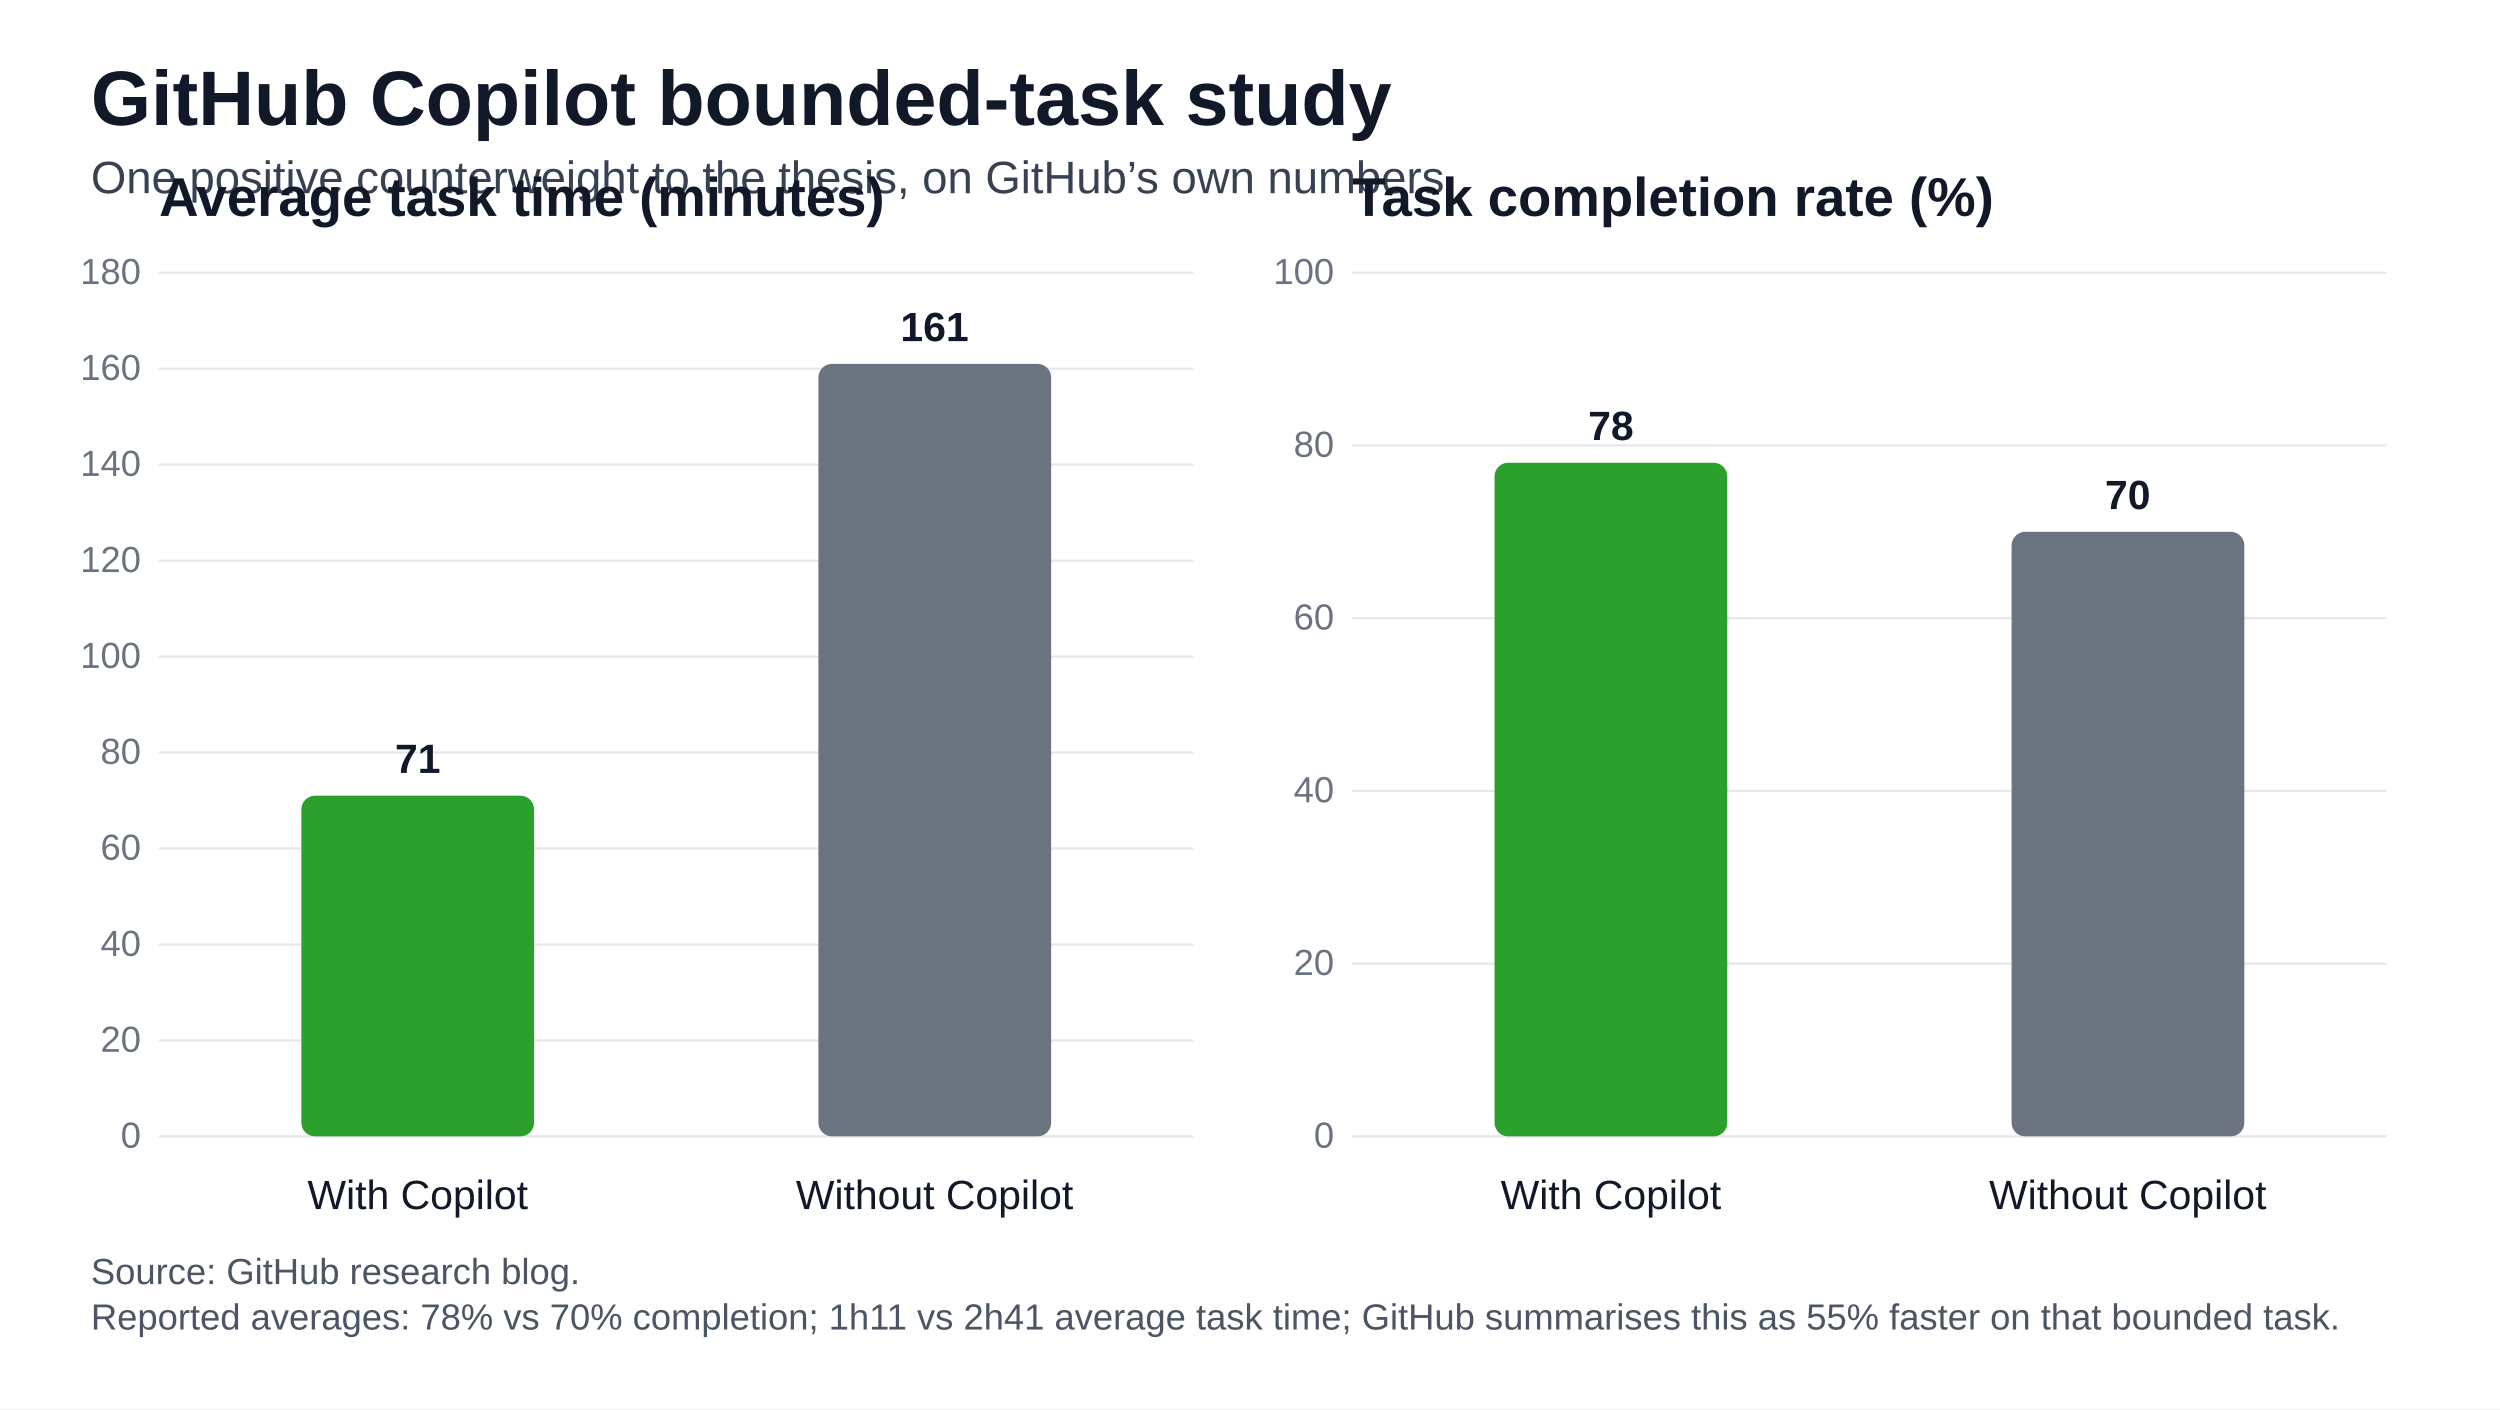
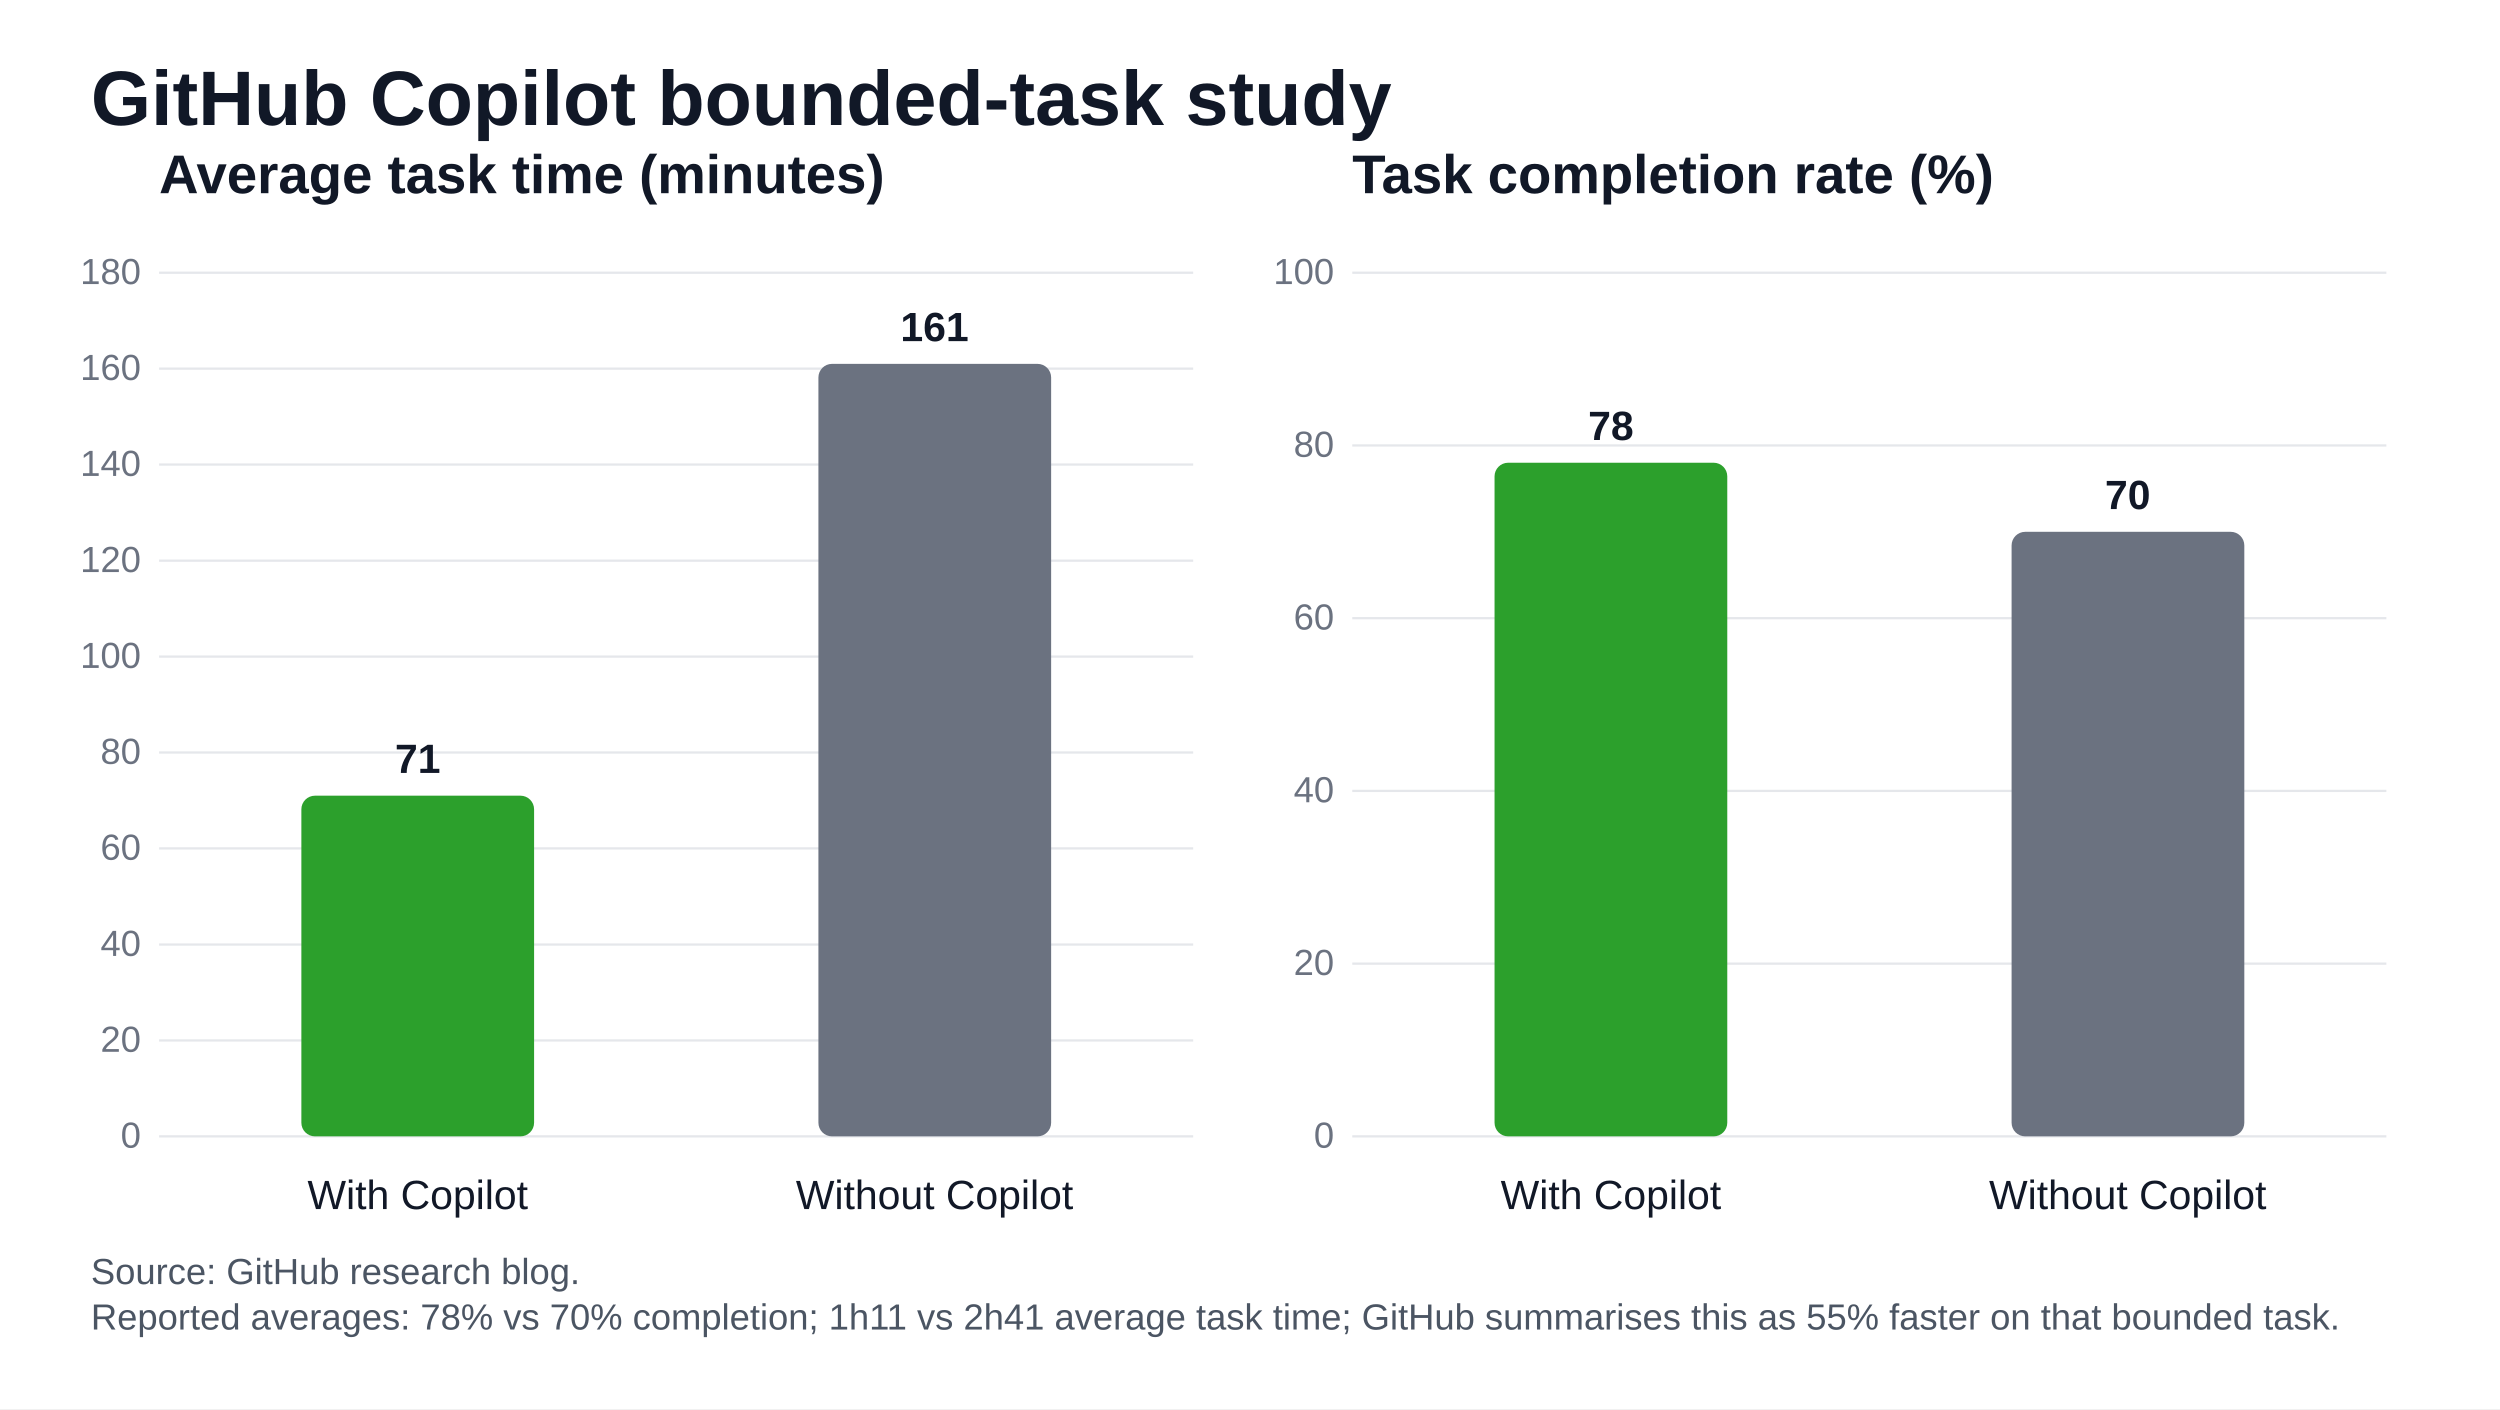
<svg xmlns="http://www.w3.org/2000/svg" width="1100" height="620" viewBox="0 0 1100 620">
  <style>text{font-family:Arial,Helvetica,sans-serif;fill:#111827} .small{font-size:16px;fill:#4b5563} .title{font-size:34px;font-weight:700} .subtitle{font-size:20px;fill:#374151} .axis{font-size:16px;fill:#6b7280} .label{font-size:18px} .panel{font-size:24px;font-weight:700} .value{font-size:18px;font-weight:700}</style>
  <rect width="100%" height="100%" fill="white" />
  <text x="40" y="55" class="title">GitHub Copilot bounded-task study</text>
-   <text x="40" y="85" class="subtitle">One positive counterweight to the thesis, on GitHub’s own numbers</text>
-   <text x="70" y="95" class="panel">Average task time (minutes)</text>
+   <text x="70" y="85" class="panel">Average task time (minutes)</text>
  <line x1="70" y1="500.0" x2="525.0" y2="500.0" stroke="#e5e7eb" stroke-width="1" />
  <text x="62" y="505.0" text-anchor="end" class="axis">0</text>
  <line x1="70" y1="457.8" x2="525.0" y2="457.8" stroke="#e5e7eb" stroke-width="1" />
  <text x="62" y="462.8" text-anchor="end" class="axis">20</text>
  <line x1="70" y1="415.6" x2="525.0" y2="415.6" stroke="#e5e7eb" stroke-width="1" />
  <text x="62" y="420.6" text-anchor="end" class="axis">40</text>
  <line x1="70" y1="373.3" x2="525.0" y2="373.3" stroke="#e5e7eb" stroke-width="1" />
  <text x="62" y="378.3" text-anchor="end" class="axis">60</text>
  <line x1="70" y1="331.1" x2="525.0" y2="331.1" stroke="#e5e7eb" stroke-width="1" />
  <text x="62" y="336.1" text-anchor="end" class="axis">80</text>
  <line x1="70" y1="288.9" x2="525.0" y2="288.9" stroke="#e5e7eb" stroke-width="1" />
  <text x="62" y="293.9" text-anchor="end" class="axis">100</text>
  <line x1="70" y1="246.7" x2="525.0" y2="246.7" stroke="#e5e7eb" stroke-width="1" />
  <text x="62" y="251.7" text-anchor="end" class="axis">120</text>
  <line x1="70" y1="204.4" x2="525.0" y2="204.4" stroke="#e5e7eb" stroke-width="1" />
  <text x="62" y="209.4" text-anchor="end" class="axis">140</text>
  <line x1="70" y1="162.2" x2="525.0" y2="162.2" stroke="#e5e7eb" stroke-width="1" />
  <text x="62" y="167.2" text-anchor="end" class="axis">160</text>
  <line x1="70" y1="120.0" x2="525.0" y2="120.0" stroke="#e5e7eb" stroke-width="1" />
  <text x="62" y="125.0" text-anchor="end" class="axis">180</text>
  <rect x="132.6" y="350.1" width="102.4" height="149.9" fill="#2ca02c" rx="6" />
  <text x="183.8" y="340.1" text-anchor="middle" class="value">71</text>
  <text x="183.8" y="532" text-anchor="middle" class="label">With Copilot</text>
  <rect x="360.1" y="160.1" width="102.4" height="339.9" fill="#6b7280" rx="6" />
  <text x="411.2" y="150.1" text-anchor="middle" class="value">161</text>
  <text x="411.2" y="532" text-anchor="middle" class="label">Without Copilot</text>
-   <text x="595.0" y="95" class="panel">Task completion rate (%)</text>
+   <text x="595.0" y="85" class="panel">Task completion rate (%)</text>
  <line x1="595.0" y1="500.0" x2="1050.0" y2="500.0" stroke="#e5e7eb" stroke-width="1" />
  <text x="587.0" y="505.0" text-anchor="end" class="axis">0</text>
  <line x1="595.0" y1="424.0" x2="1050.0" y2="424.0" stroke="#e5e7eb" stroke-width="1" />
  <text x="587.0" y="429.0" text-anchor="end" class="axis">20</text>
  <line x1="595.0" y1="348.0" x2="1050.0" y2="348.0" stroke="#e5e7eb" stroke-width="1" />
  <text x="587.0" y="353.0" text-anchor="end" class="axis">40</text>
  <line x1="595.0" y1="272.0" x2="1050.0" y2="272.0" stroke="#e5e7eb" stroke-width="1" />
  <text x="587.0" y="277.0" text-anchor="end" class="axis">60</text>
  <line x1="595.0" y1="196.0" x2="1050.0" y2="196.0" stroke="#e5e7eb" stroke-width="1" />
  <text x="587.0" y="201.0" text-anchor="end" class="axis">80</text>
  <line x1="595.0" y1="120.0" x2="1050.0" y2="120.0" stroke="#e5e7eb" stroke-width="1" />
  <text x="587.0" y="125.0" text-anchor="end" class="axis">100</text>
  <rect x="657.6" y="203.6" width="102.4" height="296.4" fill="#2ca02c" rx="6" />
  <text x="708.8" y="193.6" text-anchor="middle" class="value">78</text>
  <text x="708.8" y="532" text-anchor="middle" class="label">With Copilot</text>
  <rect x="885.1" y="234.0" width="102.4" height="266.0" fill="#6b7280" rx="6" />
  <text x="936.2" y="224.0" text-anchor="middle" class="value">70</text>
  <text x="936.2" y="532" text-anchor="middle" class="label">Without Copilot</text>
  <text x="40" y="565" class="small">Source: GitHub research blog.</text>
  <text x="40" y="585" class="small">Reported averages: 78% vs 70% completion; 1h11 vs 2h41 average task time; GitHub summarises this as 55% faster on that bounded task.</text>
</svg>
